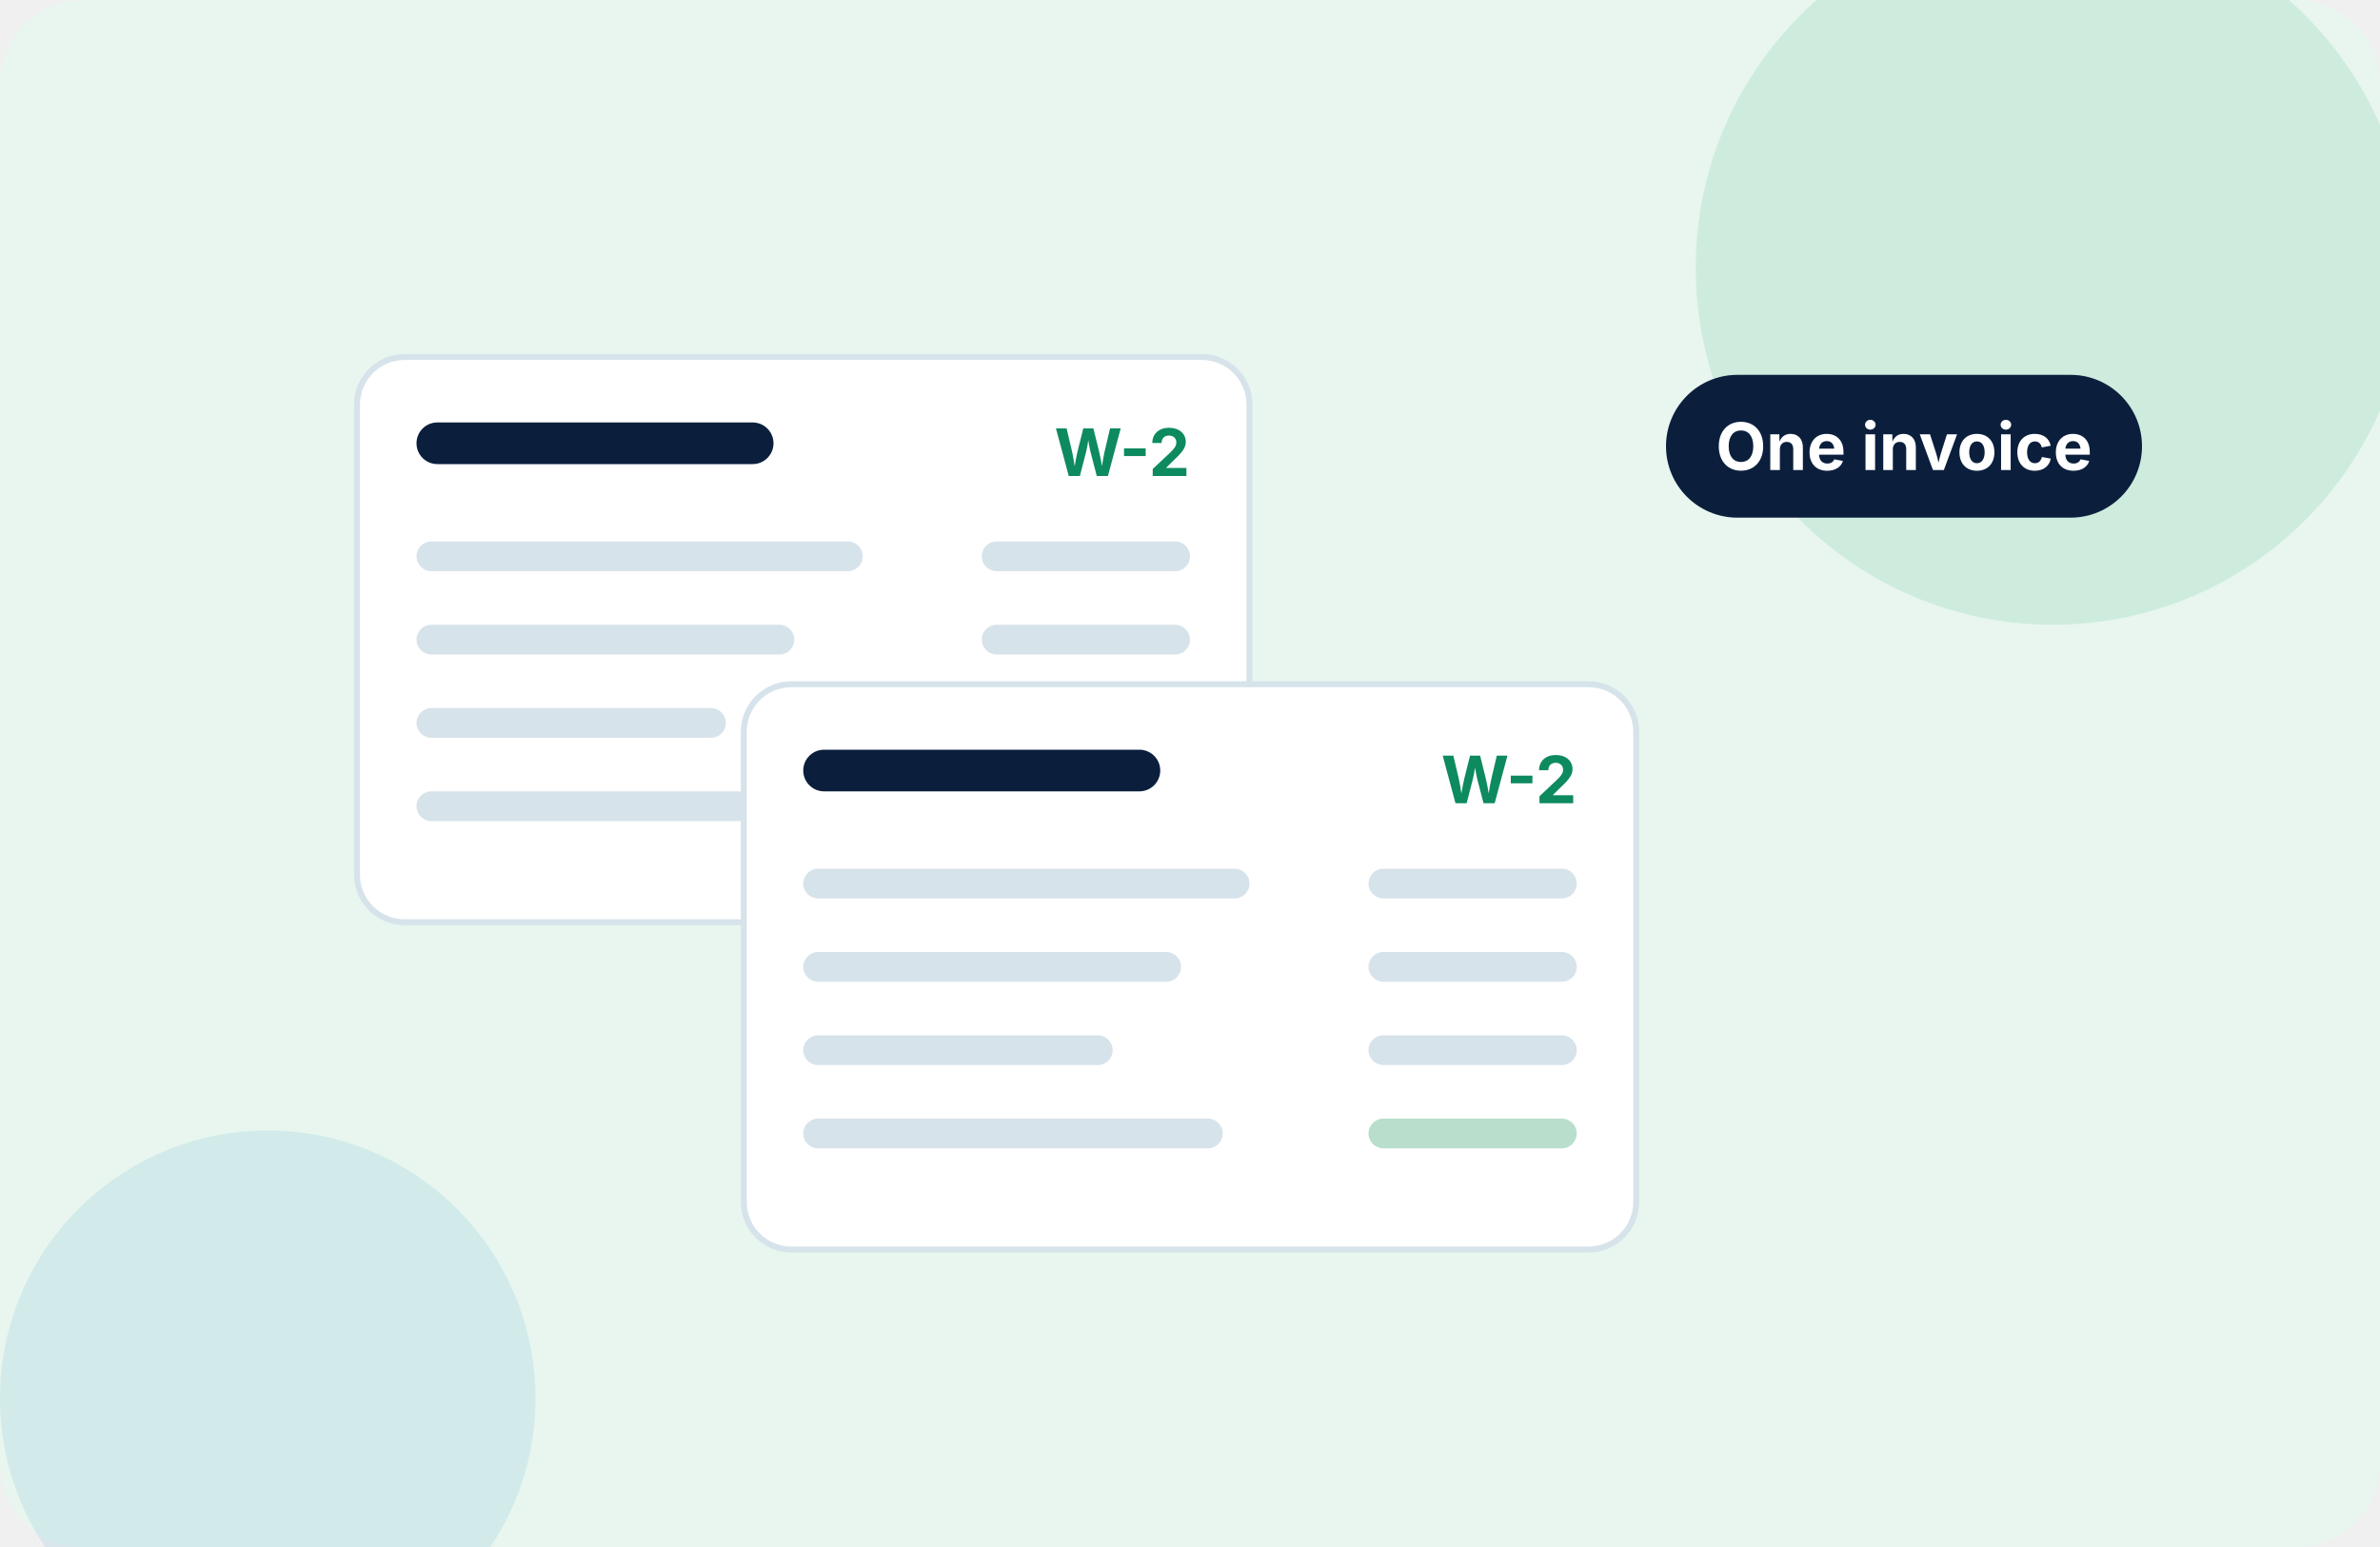
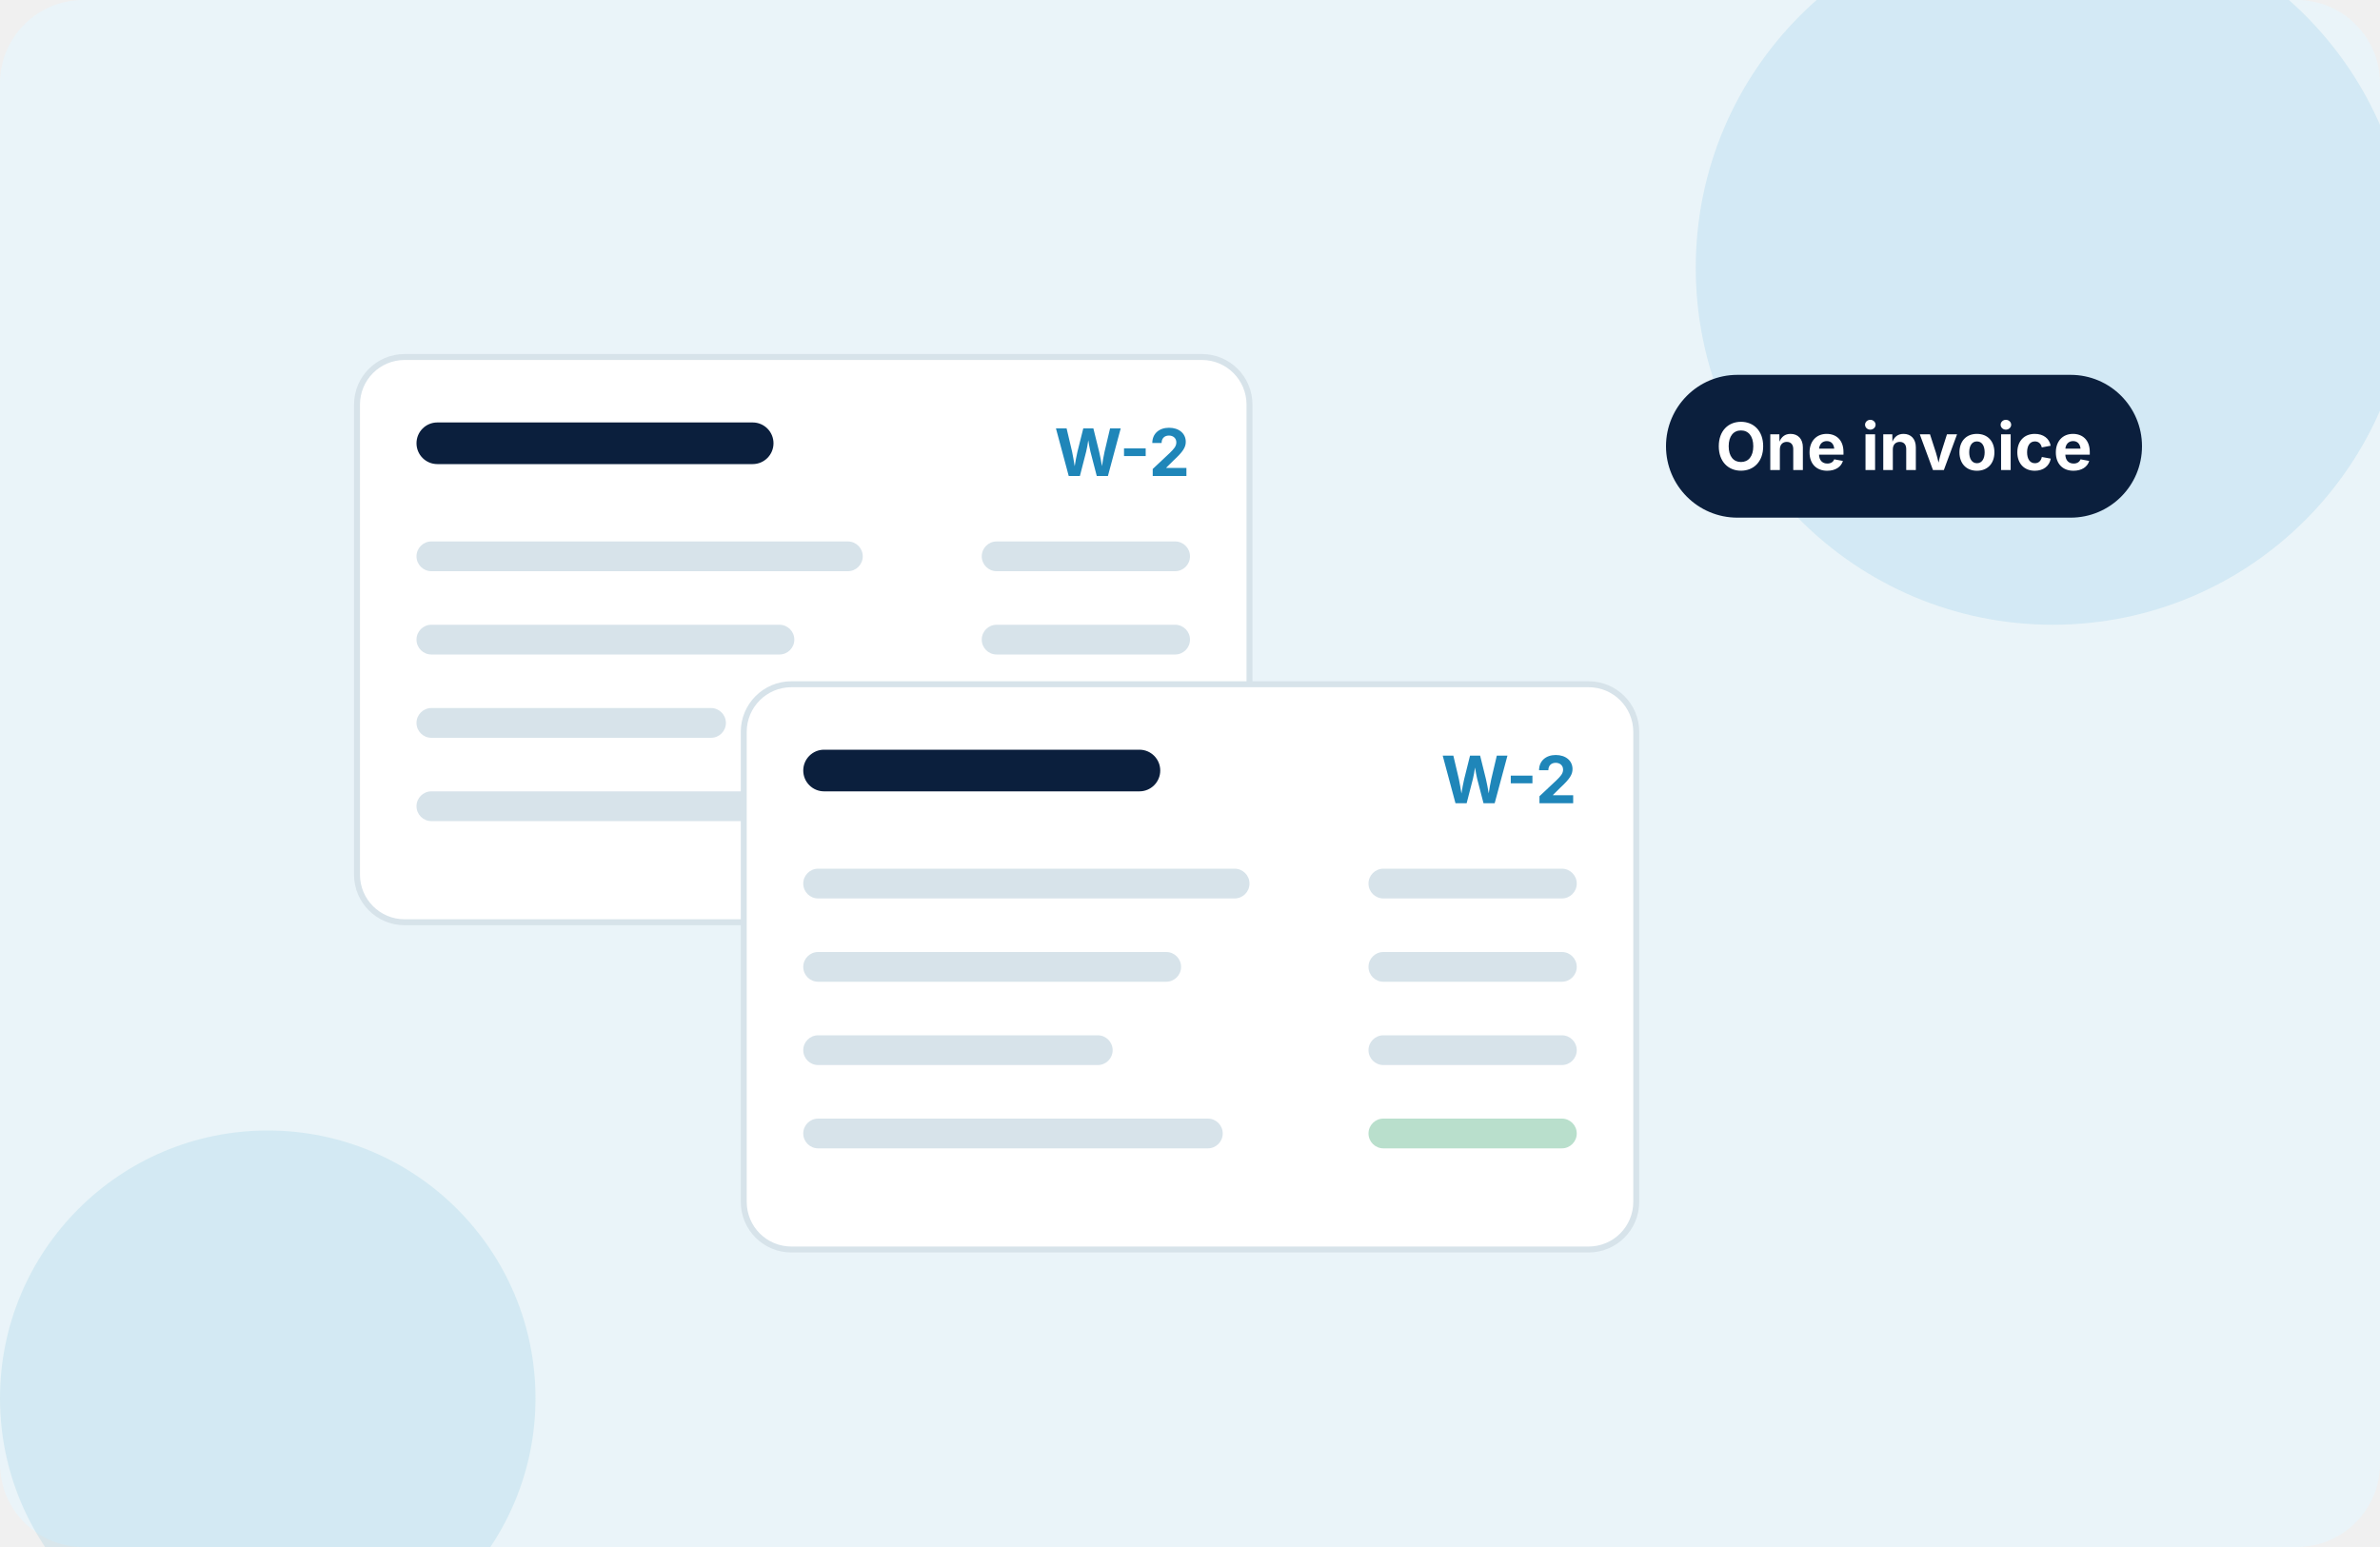
<svg xmlns="http://www.w3.org/2000/svg" viewBox="0 0 800 520" width="800" height="520" role="img">
-   <rect width="800" height="520" rx="28" fill="#e8f6ef" />
-   <circle cx="690" cy="90" r="120" fill="#7fcfab" opacity=".25" />
+   <rect width="800" height="520" rx="28" fill="#eaf4f9" />
+   <circle cx="690" cy="90" r="120" fill="#8ec8e6" opacity=".25" />
  <circle cx="90" cy="470" r="90" fill="#2a9cc0" opacity=".12" />
  <rect x="120" y="120" width="300" height="190" rx="16" fill="#ffffff" stroke="#d7e3ea" stroke-width="2" />
  <rect x="140" y="142" width="120" height="14" rx="7" fill="#0b1f3d" />
-   <text x="400" y="160" text-anchor="end" font-family="Outfit, Inter, Arial" font-size="22" font-weight="700" fill="#0e8a5f">W-2</text>
+   <text x="400" y="160" text-anchor="end" font-family="Outfit, Inter, Arial" font-size="22" font-weight="700" fill="#1f86b9">W-2</text>
  <rect x="140" y="182" width="150" height="10" rx="5" fill="#d7e3ea" />
  <rect x="330" y="182" width="70" height="10" rx="5" fill="#d7e3ea" />
  <rect x="140" y="210" width="127" height="10" rx="5" fill="#d7e3ea" />
  <rect x="330" y="210" width="70" height="10" rx="5" fill="#d7e3ea" />
  <rect x="140" y="238" width="104" height="10" rx="5" fill="#d7e3ea" />
  <rect x="330" y="238" width="70" height="10" rx="5" fill="#d7e3ea" />
  <rect x="140" y="266" width="141" height="10" rx="5" fill="#d7e3ea" />
  <rect x="330" y="266" width="70" height="10" rx="5" fill="#b9dfcc" />
  <rect x="250" y="230" width="300" height="190" rx="16" fill="#ffffff" stroke="#d7e3ea" stroke-width="2" />
  <rect x="270" y="252" width="120" height="14" rx="7" fill="#0b1f3d" />
-   <text x="530" y="270" text-anchor="end" font-family="Outfit, Inter, Arial" font-size="22" font-weight="700" fill="#0e8a5f">W-2</text>
+   <text x="530" y="270" text-anchor="end" font-family="Outfit, Inter, Arial" font-size="22" font-weight="700" fill="#1f86b9">W-2</text>
  <rect x="270" y="292" width="150" height="10" rx="5" fill="#d7e3ea" />
  <rect x="460" y="292" width="70" height="10" rx="5" fill="#d7e3ea" />
  <rect x="270" y="320" width="127" height="10" rx="5" fill="#d7e3ea" />
  <rect x="460" y="320" width="70" height="10" rx="5" fill="#d7e3ea" />
  <rect x="270" y="348" width="104" height="10" rx="5" fill="#d7e3ea" />
  <rect x="460" y="348" width="70" height="10" rx="5" fill="#d7e3ea" />
  <rect x="270" y="376" width="141" height="10" rx="5" fill="#d7e3ea" />
  <rect x="460" y="376" width="70" height="10" rx="5" fill="#b9dfcc" />
  <rect x="560" y="126" width="160" height="48" rx="24" fill="#0b1f3d" />
  <text x="640" y="158" text-anchor="middle" font-family="Outfit, Inter, Arial, sans-serif" font-size="22" font-weight="700" fill="#fff">One invoice</text>
</svg>
